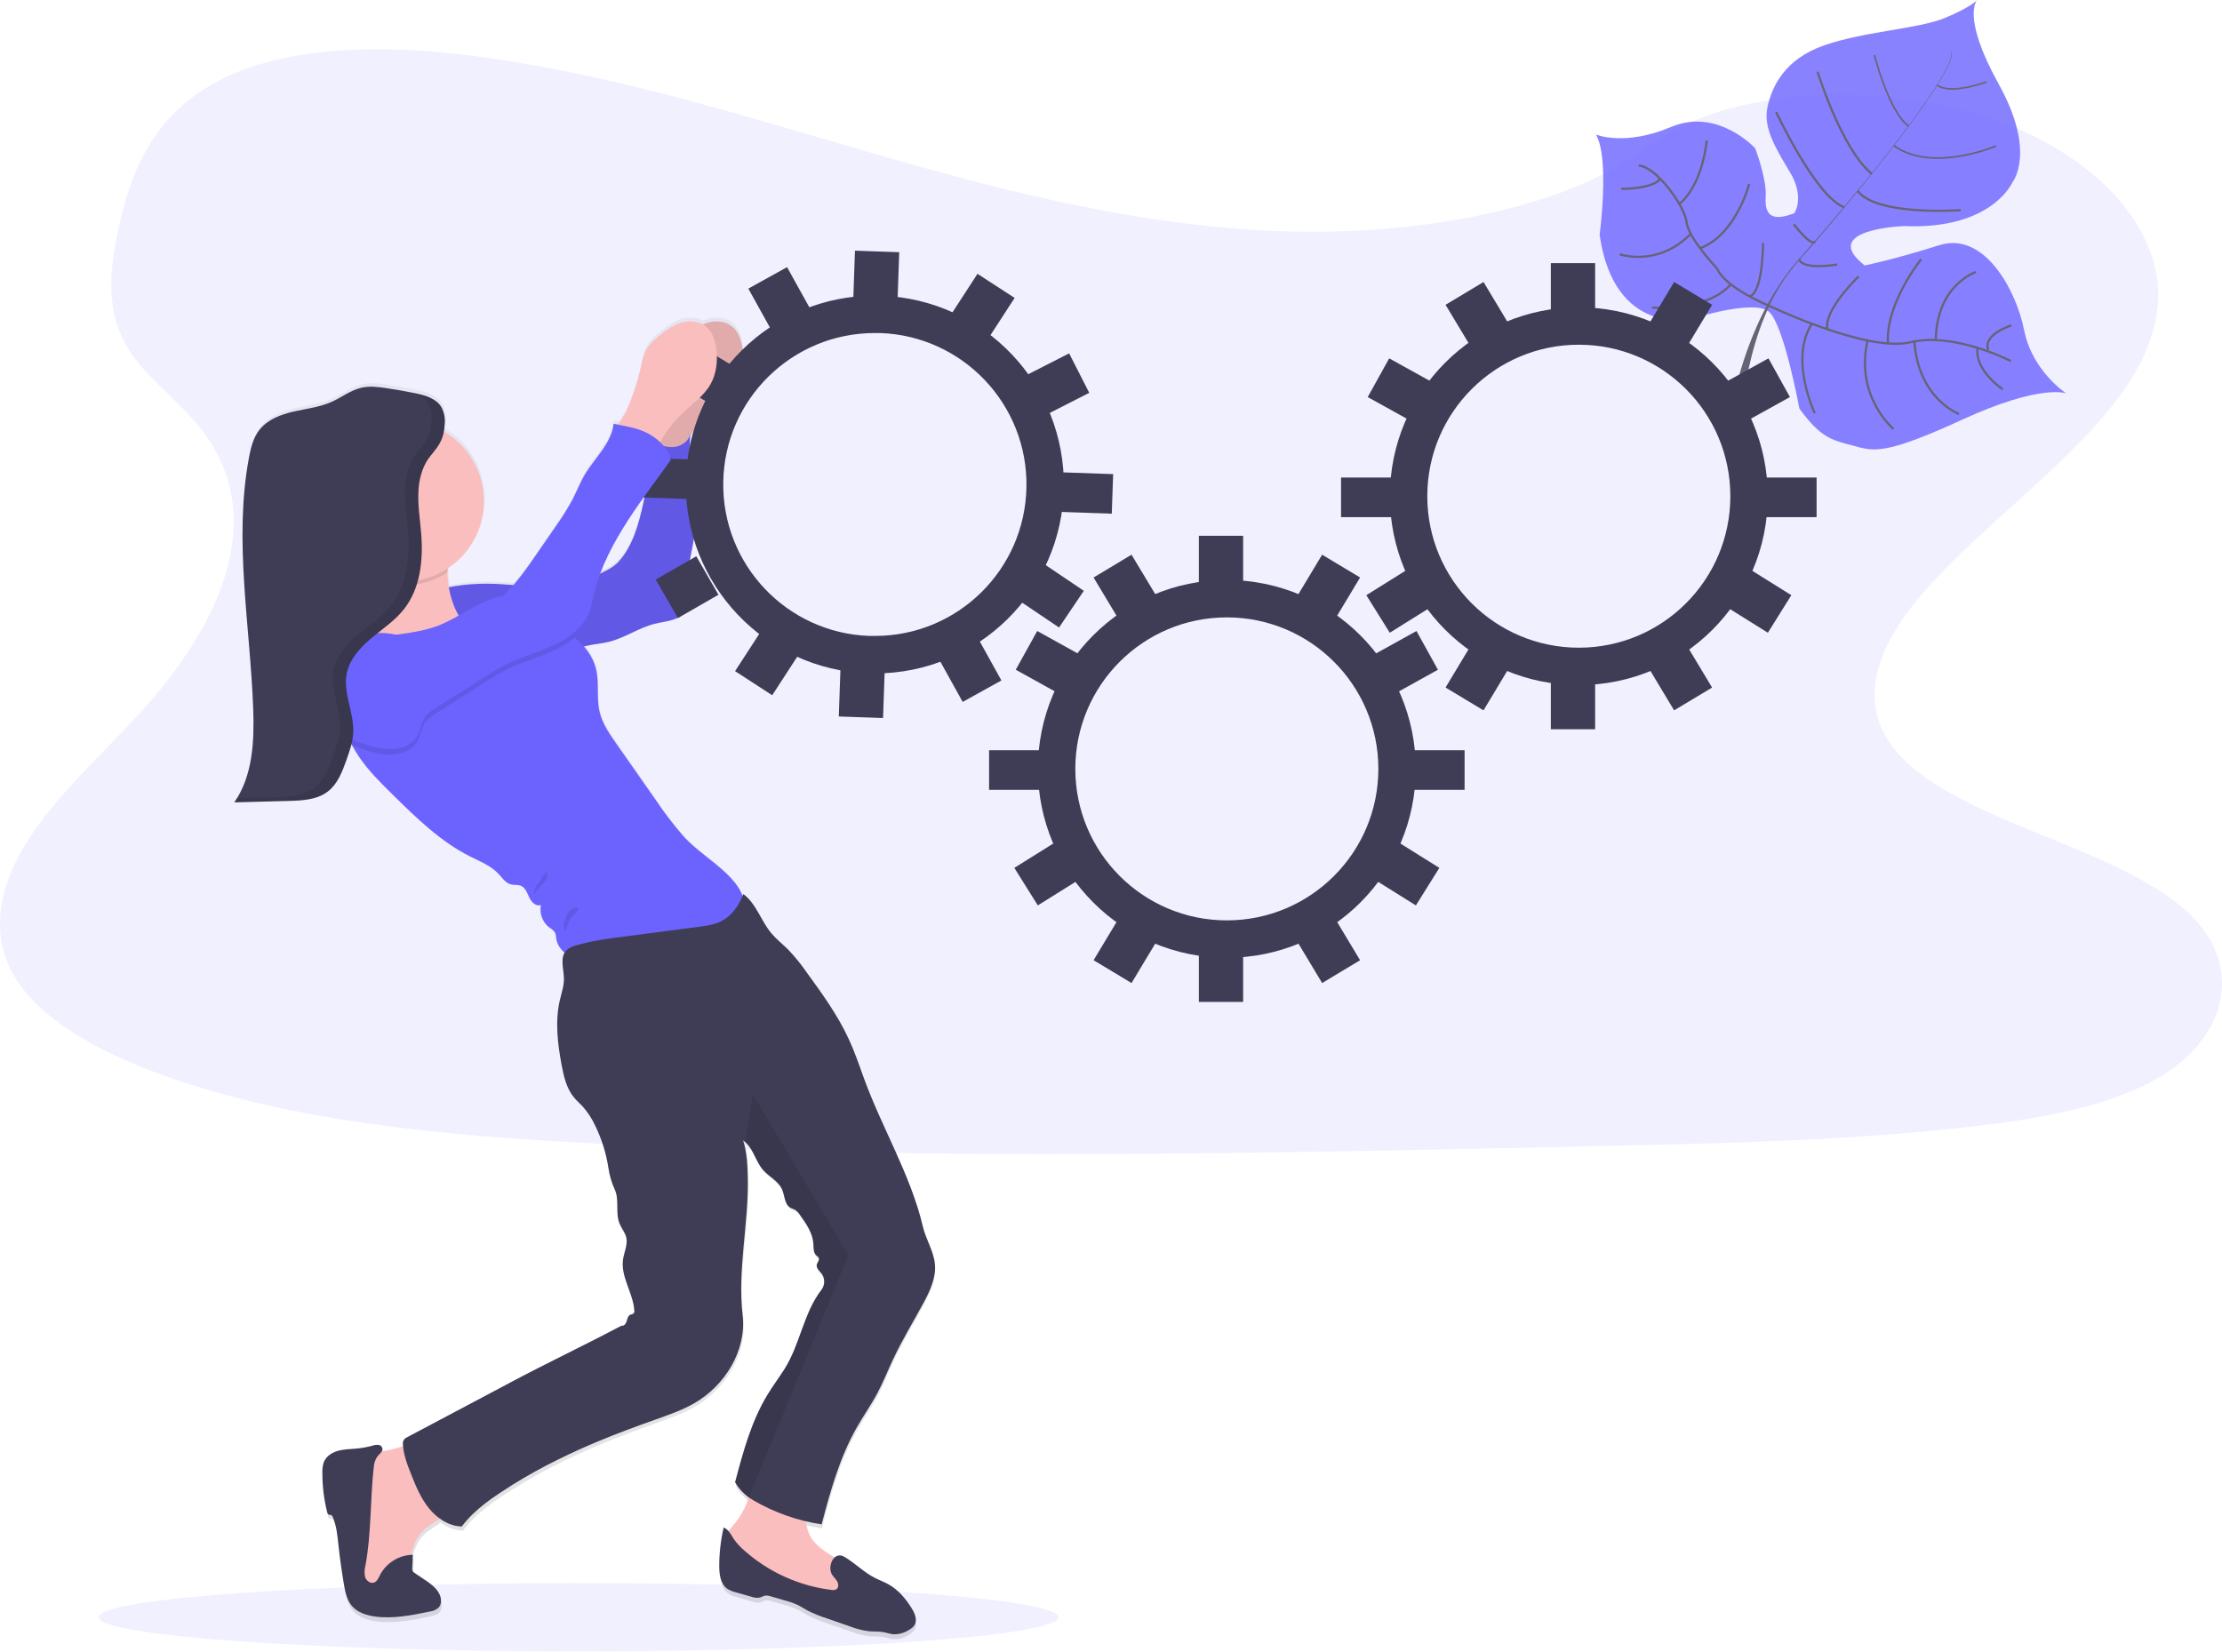
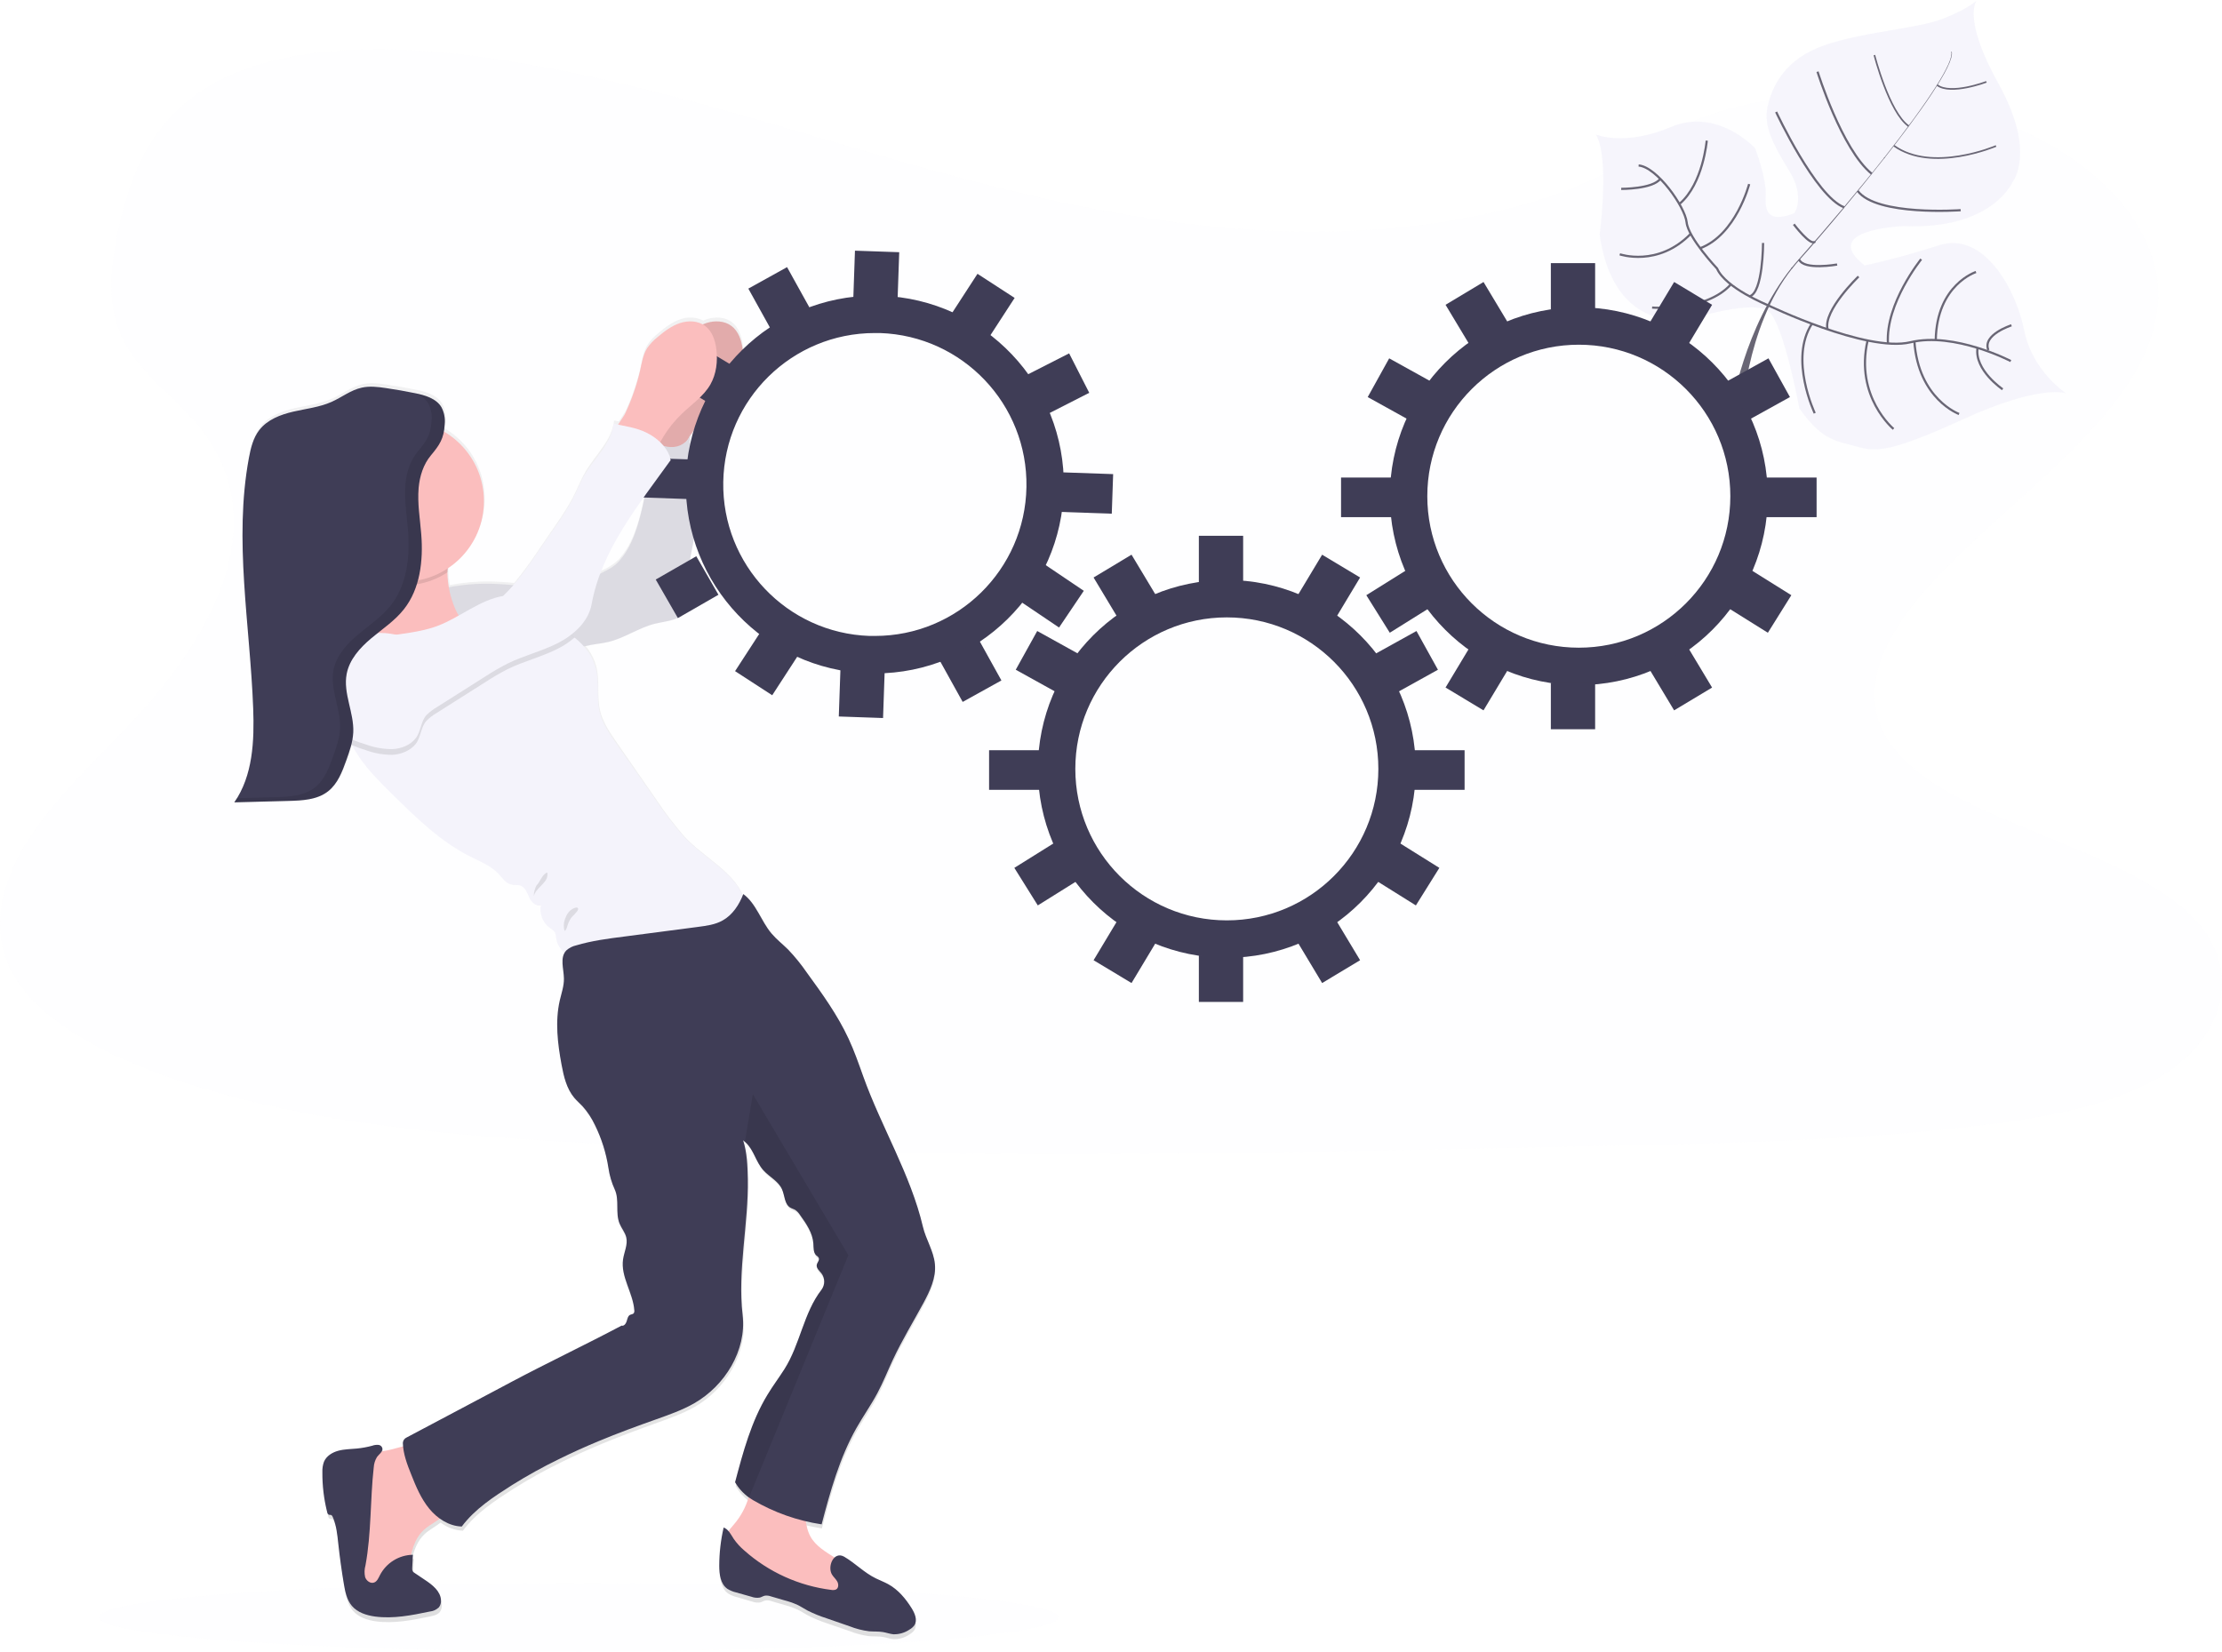
<svg xmlns="http://www.w3.org/2000/svg" id="b1d80de4-06cb-4b2d-9c4c-b14d42818646" data-name="Layer 1" width="1009.54" height="750.39" viewBox="0 0 1009.54 750.39">
  <defs>
    <linearGradient id="fd95d79a-5cd9-41a5-a6ba-ef65272c784a" x1="361.1" y1="819.7" x2="361.1" y2="219" gradientUnits="userSpaceOnUse">
      <stop offset="0" stop-color="gray" stop-opacity="0.25" />
      <stop offset="0.54" stop-color="gray" stop-opacity="0.12" />
      <stop offset="1" stop-color="gray" stop-opacity="0.1" />
    </linearGradient>
  </defs>
-   <path d="M681.78,180c-64.72-1.67-126.36-17.19-185.22-34.17S379.4,110,316.23,101c-40.63-5.79-87.1-6.61-119.83,9.58C164.89,126.14,154.71,153,149.24,178c-4.12,18.77-6.54,38.52,4.74,56.09,7.84,12.2,21.74,22.45,31.36,34.14,33.47,40.66,9.81,90.79-26.45,130.49-17,18.62-36.75,36.38-49.88,56.21s-19.2,42.53-7.71,62.76c11.38,20,38.51,35.09,67.9,45.68,59.69,21.51,130,27.66,198.61,31.15,151.83,7.72,304.46,4.37,456.69,1,56.34-1.24,112.92-2.49,168.34-9,30.78-3.59,62.55-9.3,84.9-23.07,28.36-17.48,35.39-47.08,16.38-69-31.88-36.77-120-45.91-142.31-85.37-12.26-21.72.33-45.91,18.16-66.06,38.24-43.21,102.33-81.12,105.7-130.52,2.32-33.92-28.49-67.9-76.13-83.95-49.93-16.82-119.18-14.71-156,13.14C805.59,170.4,738.93,181.44,681.78,180Z" transform="translate(-95.23 -74.8)" fill="#6c63ff" opacity="0.1" />
+   <path d="M681.78,180c-64.72-1.67-126.36-17.19-185.22-34.17S379.4,110,316.23,101c-40.63-5.79-87.1-6.61-119.83,9.58C164.89,126.14,154.71,153,149.24,178c-4.12,18.77-6.54,38.52,4.74,56.09,7.84,12.2,21.74,22.45,31.36,34.14,33.47,40.66,9.81,90.79-26.45,130.49-17,18.62-36.75,36.38-49.88,56.21s-19.2,42.53-7.71,62.76c11.38,20,38.51,35.09,67.9,45.68,59.69,21.51,130,27.66,198.61,31.15,151.83,7.72,304.46,4.37,456.69,1,56.34-1.24,112.92-2.49,168.34-9,30.78-3.59,62.55-9.3,84.9-23.07,28.36-17.48,35.39-47.08,16.38-69-31.88-36.77-120-45.91-142.31-85.37-12.26-21.72.33-45.91,18.16-66.06,38.24-43.21,102.33-81.12,105.7-130.52,2.32-33.92-28.49-67.9-76.13-83.95-49.93-16.82-119.18-14.71-156,13.14C805.59,170.4,738.93,181.44,681.78,180Z" transform="translate(-95.23 -74.8)" fill="#f4f3fb" opacity="0.1" />
  <g opacity="0.8">
-     <path d="M1034,253.58s-11.28-4.58-47.16,11.88-40.36,14.37-49.65,11.85-14.47-3.11-24.43-16.85c0,0-7-38.07-13.82-44s-35.68,3.37-35.68,3.37S828.64,227.79,822,181.5c0,0,4.68-34.88-1.7-45.59,0,0,12.88,5.55,34.12-3.41s38.24,9.66,38.24,9.66,5.36,13.87,4.8,22.13,2.83,11.38,13,7.38c0,0,5-7.08-2.07-18.78s-12.08-20.42-10.11-29.51,7.62-21.68,25.79-28S966.93,87.88,978.78,83s14.71-8.15,14.71-8.15-7.29,7.31,9.89,38.27,6.23,44.41,6.23,44.41-9.14,21.78-49.48,20c0,0-38.87,1.42-17.68,17.9,0,0,13.57-2.76,33.87-9.21s34.93,20.17,38.57,38.69S1034,253.58,1034,253.58Z" transform="translate(-95.23 -74.8)" fill="#6c63ff" />
+     <path d="M1034,253.58s-11.28-4.58-47.16,11.88-40.36,14.37-49.65,11.85-14.47-3.11-24.43-16.85c0,0-7-38.07-13.82-44s-35.68,3.37-35.68,3.37S828.64,227.79,822,181.5c0,0,4.68-34.88-1.7-45.59,0,0,12.88,5.55,34.12-3.41s38.24,9.66,38.24,9.66,5.36,13.87,4.8,22.13,2.83,11.38,13,7.38c0,0,5-7.08-2.07-18.78s-12.08-20.42-10.11-29.51,7.62-21.68,25.79-28S966.93,87.88,978.78,83s14.71-8.15,14.71-8.15-7.29,7.31,9.89,38.27,6.23,44.41,6.23,44.41-9.14,21.78-49.48,20c0,0-38.87,1.42-17.68,17.9,0,0,13.57-2.76,33.87-9.21s34.93,20.17,38.57,38.69S1034,253.58,1034,253.58Z" transform="translate(-95.23 -74.8)" fill="#f4f3fb" />
    <path d="M981.76,98.29l.21-.06c1.56,5.91-15.81,29.65-30.66,48.53l-.17-.13C972.08,120,983,102.83,981.76,98.29Z" transform="translate(-95.23 -74.8)" fill="#444053" />
    <path d="M951.44,146.24l.09.24c-11.86,15.08-26.78,33.08-38.72,46.41-1.14,1.27-2.27,2.6-3.35,4l-.35-.27c1.1-1.37,2.23-2.71,3.37-4C924.42,179.27,939.59,161.31,951.44,146.24Z" transform="translate(-95.23 -74.8)" fill="#444053" />
    <path d="M909.4,196.22l.24.4c-21.73,27.13-23.17,69.25-23.22,69.62L881.84,261C881.89,260.58,887.52,223.53,909.4,196.22Z" transform="translate(-95.23 -74.8)" fill="#444053" />
    <path d="M1008.81,238.87s-25.62-13.32-45.59-8.54-64.92-16.9-64.92-16.9-19.09-7.75-22.93-16.59c0,0-13.09-13.85-13.84-21S848,150.65,839.72,150" transform="translate(-95.23 -74.8)" fill="none" stroke="#444053" stroke-miterlimit="10" />
    <path d="M1005.1,251.69s-12.9-8.69-11.4-18.83" transform="translate(-95.23 -74.8)" fill="none" stroke="#444053" stroke-miterlimit="10" />
    <path d="M985.31,262.92s-18.46-6.7-20.31-33" transform="translate(-95.23 -74.8)" fill="none" stroke="#444053" stroke-miterlimit="10" />
    <path d="M955.53,269.72s-17.64-14.63-11.78-40.2" transform="translate(-95.23 -74.8)" fill="none" stroke="#444053" stroke-miterlimit="10" />
    <path d="M919.74,262.57s-11.74-24.63-1.29-40.65" transform="translate(-95.23 -74.8)" fill="none" stroke="#444053" stroke-miterlimit="10" />
    <path d="M1009.11,222.63s-13.35,4.24-10.48,11.26" transform="translate(-95.23 -74.8)" fill="none" stroke="#444053" stroke-miterlimit="10" />
    <path d="M993,198.41s-17.86,5.66-18.28,30.93" transform="translate(-95.23 -74.8)" fill="none" stroke="#444053" stroke-miterlimit="10" />
    <path d="M968.1,192.58S951.85,212.64,953,230.87" transform="translate(-95.23 -74.8)" fill="none" stroke="#444053" stroke-miterlimit="10" />
    <path d="M939.64,200.45s-16.15,15.43-14.09,24" transform="translate(-95.23 -74.8)" fill="none" stroke="#444053" stroke-miterlimit="10" />
    <path d="M929.9,195s-15.14,2.71-17.25-2.26" transform="translate(-95.23 -74.8)" fill="none" stroke="#444053" stroke-miterlimit="10" />
    <path d="M910.23,176.72s7.65,10.13,9.62,7.86" transform="translate(-95.23 -74.8)" fill="none" stroke="#444053" stroke-miterlimit="10" />
    <path d="M986.05,170.31s-38.16,2.77-46.79-8.73" transform="translate(-95.23 -74.8)" fill="none" stroke="#444053" stroke-miterlimit="10" />
    <path d="M902.2,125.68s17.91,38.43,30.91,43.33" transform="translate(-95.23 -74.8)" fill="none" stroke="#444053" stroke-miterlimit="10" />
    <path d="M921,107.37s11,35.35,24.62,46.39" transform="translate(-95.23 -74.8)" fill="none" stroke="#444053" stroke-miterlimit="10" />
    <path d="M1002.11,141.14s-29,12.45-46.44-.15" transform="translate(-95.23 -74.8)" fill="none" stroke="#444053" stroke-miterlimit="10" stroke-width="0.75" />
    <path d="M946.84,99.83s6.63,26,15.56,32.27" transform="translate(-95.23 -74.8)" fill="none" stroke="#444053" stroke-miterlimit="10" stroke-width="0.75" />
    <path d="M997.73,112s-16.31,6.17-22.4,1.44" transform="translate(-95.23 -74.8)" fill="none" stroke="#444053" stroke-miterlimit="10" stroke-width="0.75" />
    <path d="M896.26,185.21s0,22.65-6.17,24.26" transform="translate(-95.23 -74.8)" fill="none" stroke="#444053" stroke-miterlimit="10" />
    <path d="M845.84,214.56s24.5,2.1,35.79-10.54" transform="translate(-95.23 -74.8)" fill="none" stroke="#444053" stroke-miterlimit="10" />
    <path d="M889.94,158.45s-5.92,23-22.27,29.16" transform="translate(-95.23 -74.8)" fill="none" stroke="#444053" stroke-miterlimit="10" />
    <path d="M831.15,190.36s17.34,6,32.25-9.32" transform="translate(-95.23 -74.8)" fill="none" stroke="#444053" stroke-miterlimit="10" />
    <path d="M870.67,138.7s-1.64,19.51-12.25,28.64" transform="translate(-95.23 -74.8)" fill="none" stroke="#444053" stroke-miterlimit="10" />
    <path d="M831.81,160.63s14.39.09,17.76-4.59" transform="translate(-95.23 -74.8)" fill="none" stroke="#444053" stroke-miterlimit="10" />
  </g>
-   <ellipse cx="262.87" cy="734.89" rx="218" ry="15.5" fill="#6c63ff" opacity="0.1" />
+   <ellipse cx="262.87" cy="734.89" rx="218" ry="15.5" fill="#f4f3fb" opacity="0.1" />
  <path d="M484.39,725.3c3-5.39,6.59-10.47,9.49-15.93,2.65-5,4.72-10.3,7.11-15.44,4.09-8.8,9.13-17.12,13.72-25.68,3-5.61,5.9-11.72,5.32-18.06-.55-6-4.07-11.2-5.43-17-5.54-23.81-18.87-45.67-27-68.7-2.08-5.84-4.1-11.72-6.7-17.36-5-10.85-12-20.6-19-30.27a85.48,85.48,0,0,0-8.4-10.44c-2.51-2.51-5.33-4.72-7.61-7.44-4.7-5.6-6.9-13.66-12.78-18-.1.26-.21.51-.32.77C428.58,471,414.46,463.91,406.27,455a157.44,157.44,0,0,1-13.13-17.25l-17.83-25.77c-3.07-4.44-6.2-9-7.44-14.29-1.52-6.38-.11-13.18-1.61-19.56a24.67,24.67,0,0,0-5.45-10.36c.17-.05.35-.12.53-.16,3.4-.91,7-1.07,10.37-1.88,7.35-1.75,13.74-6.45,21.06-8.33,3.74-1,7.73-1.2,11.12-3a9.24,9.24,0,0,0,4.3-9.82c-2.37-12.55,4.25-25.27,3.13-38-.3-3.52-1.2-6.95-1.78-10.44-1.35-8.1-1.1-16.4-.62-24.62a52,52,0,0,1,8.15-10.13c4.5-4.34,9.87-8,13-13.43,2.73-4.81,3.39-10.62,2.7-16.12-.49-4-1.85-8.21-5-10.64s-7.67-2.61-11.48-1.34c-.53.17-1.05.38-1.56.6a13.11,13.11,0,0,0-10.34-.6c-3.8,1.26-7.06,3.77-10.12,6.38a23.13,23.13,0,0,0-4.72,5c-1.93,3-2.49,6.7-3.22,10.23a100,100,0,0,1-6.75,19.79c-.54,1.12-2,3.13-3.18,5.05l-2.14-.44c-.93,8.91-8.39,15.45-12.93,23.15-2.21,3.74-3.76,7.83-5.75,11.7a113.41,113.41,0,0,1-7.59,12.17q-4.05,6-8.11,11.89a169,169,0,0,1-11,14.88c-3.67-.3-7.34-.57-11-.63a89.29,89.29,0,0,0-18.31,1.63,51,51,0,0,1-.65-6.41c0-.13,0-.26,0-.39,0-.52.06-1.14.13-1.81a37,37,0,0,0-1.77-62.6,26.91,26.91,0,0,0,.38-3.4c0-.67,0-1.35,0-2,0-.34,0-.68-.07-1a13.22,13.22,0,0,0-.34-2c-.08-.32-.17-.64-.28-1a9.45,9.45,0,0,0-.83-1.8.86.86,0,0,0-.07-.1c-.13-.21-.26-.42-.41-.62s-.13-.16-.19-.24a4.78,4.78,0,0,0-.34-.42l-.25-.26c-.11-.12-.22-.24-.34-.35l-.28-.25-.35-.31-.32-.24-.36-.27-.35-.23-.36-.23c-.12-.08-.25-.15-.38-.22l-.37-.21-.4-.2-.37-.18-.44-.19-.36-.16-.48-.18-.34-.13-.52-.18-.31-.1-.57-.18-.27-.08-.62-.17-.24-.07-.65-.16-.19-.05-.72-.16-.12,0-1.06-.23q-6.57-1.35-13.22-2.33c-3.63-.54-7.35-1-10.93-.19-4.94,1.1-9.06,4.44-13.68,6.51-5.46,2.46-11.52,3.11-17.34,4.46s-11.81,3.66-15.46,8.43c-2.78,3.64-3.89,8.27-4.72,12.78-6.92,37.64.54,76.25,1.95,114.51.55,14.89-.12,30.81-8.56,43l24.58-.65c1.18,0,2.37-.07,3.57-.14s2.4-.16,3.58-.3a23.68,23.68,0,0,0,8.91-2.67,15.37,15.37,0,0,0,3.47-2.7c3.34-3.44,5.12-8.25,6.75-12.85.55-1.55,1.1-3.12,1.59-4.7.2-.66.39-1.32.56-2l.08-.32.28.13c1,1.88,2.13,3.72,3.33,5.5,4.29,6.32,9.73,11.72,15.13,17.09,10.73,10.65,21.7,21.49,35.15,28.33,4.54,2.29,9.45,4.22,12.91,8,1.7,1.83,3.17,4.18,5.58,4.81,1.5.39,3.15,0,4.58.64,2.1.88,2.87,3.41,3.84,5.49s3.16,4.2,5.24,3.25a10.51,10.51,0,0,0,3.92,10.43,7.66,7.66,0,0,1,2.54,2.28,8.29,8.29,0,0,1,.52,2.68,10.59,10.59,0,0,0,3.79,6.49c-1.95,3.23-.39,7.86-.34,11.89,0,3.38-1.11,6.64-1.87,9.93-2.21,9.65-1,19.75.8,29.48,1,5.37,2.27,10.93,5.77,15.1,1.14,1.35,2.5,2.52,3.7,3.83a35.6,35.6,0,0,1,5.65,8.61,67.5,67.5,0,0,1,6.13,19.64,35.76,35.76,0,0,0,2.9,9.9c2.19,4.78.19,10.66,2.15,15.54.89,2.19,2.53,4.06,3.06,6.35.75,3.33-1,6.66-1.47,10.05-1.14,7.94,4.59,15.31,5.11,23.31a1.84,1.84,0,0,1-.28,1.35c-.39.44-1.06.43-1.59.68-1,.48-1.27,1.83-1.59,2.95s-1.22,2.39-2.33,2.05c-16.43,8.79-33.44,16.91-49.87,25.7l-7.5,4-40.11,21.43a2.9,2.9,0,0,0-1.61,2.62c0,.48.06,1,.1,1.45-2.81.7-5.51,1.54-7.43,1.89-.79.15-1.58.3-2.36.47a2.52,2.52,0,0,0,.36-1,2,2,0,0,0-1.77-2,6.41,6.41,0,0,0-2.89.38,42.15,42.15,0,0,1-7,1.29c-2.81.27-5.67.26-8.39,1s-5.4,2.39-6.5,5a12.13,12.13,0,0,0-.72,4.72,72.25,72.25,0,0,0,2.18,18.34,1.56,1.56,0,0,0,.73,1.17c.35.14.77,0,1.12.16a1.5,1.5,0,0,1,.65.82c1.68,3.82,2.07,8.08,2.52,12.24q1,9.25,2.53,18.45c.6,3.58,1.34,7.32,3.67,10.08,2.56,3,6.61,4.33,10.52,4.86,8.25,1.11,16.58-.56,24.72-2.27,1.52-.32,3.15-.71,4.17-1.89a4.71,4.71,0,0,0,1-3.33c-.19-4.11-3.93-7-7.33-9.31L284,791.56a2,2,0,0,1-1-2.26l.3-6.07-.9,0c1-4.28,2.61-8.39,5.76-11.33,2.17-2,5-3.4,7.27-5.22a18,18,0,0,0,10.11,3.71c6-8.08,14.45-13.58,22.9-19a224,224,0,0,1,21.25-11.86q8.86-4.38,18-8.21c8.6-3.62,17.36-6.85,26.13-10,5.85-2.1,11.75-4.17,17.14-7.27,14-8.09,23.89-24.24,22-40.41-2.38-20.4,2.71-41.66,2.37-62.2-.1-6-.32-12-2.14-17.75a9.48,9.48,0,0,1,1.19,1c3.64,3.4,4.52,8.8,8,12.68,2.71,3.05,6.83,5,8.47,8.72,1.25,2.85,1.07,6.7,3.68,8.34.74.47,1.62.67,2.36,1.13a7.9,7.9,0,0,1,2.19,2.37c2.77,3.95,5.64,8.18,5.94,13,.13,1.91-.05,4.12,1.35,5.41.4.37.91.64,1.12,1.14.44,1-.72,2.06-.92,3.17-.29,1.54,1.23,2.71,2.17,4a6.29,6.29,0,0,1,0,7.41c-8.2,10.65-9.68,25-16.85,36.39-2.48,3.93-5.24,7.65-7.64,11.63-7.38,12.22-11.11,26.26-14.73,40.09a22.15,22.15,0,0,0,6.15,6.86,34,34,0,0,1-6.85,12.65,31.84,31.84,0,0,0-2.26,2.83,5.5,5.5,0,0,0-2.23-1.68,79.23,79.23,0,0,0-2,17.5c0,3.88.53,8.31,3.68,10.55a13.05,13.05,0,0,0,4.09,1.69l6.86,2a7.17,7.17,0,0,0,3.79.37c.81-.23,1.53-.73,2.36-.89a5.79,5.79,0,0,1,2.66.35l5.93,1.73a39.2,39.2,0,0,1,5.86,2.07c1.69.81,3.25,1.86,4.91,2.76a59.33,59.33,0,0,0,8.57,3.52L481.26,816a37.19,37.19,0,0,0,8.86,2.3c2.1.18,4.23,0,6.3.36,1.58.27,3.11.84,4.7,1a12.32,12.32,0,0,0,7.4-2.2,6.61,6.61,0,0,0,2.14-1.93c1.5-2.34.21-5.43-1.25-7.79-2.71-4.38-6.1-8.48-10.57-11-1.81-1-3.77-1.74-5.64-2.66-5.32-2.6-9.33-6.94-14.36-9.91a3.41,3.41,0,0,0-4.31.29c-4.18-2.71-8.7-5.36-11-9.77a22,22,0,0,1-2-6.75c2.35.56,4.72,1,7.11,1.39C472.53,754.25,476.78,738.9,484.39,725.3ZM388.32,298.81c-.2,1.13-.42,2.25-.66,3.37-2,9.39-4.86,19.91-11.4,26.9a25,25,0,0,1-7.38,4.87l-.73.36C372.86,321.73,380.36,310.07,388.32,298.81Z" transform="translate(-95.23 -74.8)" fill="url(#fd95d79a-5cd9-41a5-a6ba-ef65272c784a)" />
  <path d="M398,243.11c.74-3.49,1.3-7.15,3.23-10.16a23.21,23.21,0,0,1,4.73-5c3.06-2.59,6.33-5.08,10.14-6.34s8.29-1.09,11.49,1.33,4.55,6.59,5.05,10.57c.68,5.47,0,11.23-2.71,16-3.1,5.41-8.48,9-13,13.34a51.62,51.62,0,0,0-8.47,10.56,30.09,30.09,0,0,1-3.86,5.64,7.33,7.33,0,0,1-6.13,2.45c-1.93-.31-3.5-1.65-5-2.93-1.85-1.62-6.83-4.51-7-7.08-.12-2.08,3.77-6.8,4.72-8.75A98.52,98.52,0,0,0,398,243.11Z" transform="translate(-95.23 -74.8)" fill="#fbbebe" />
  <path d="M398,243.11c.74-3.49,1.3-7.15,3.23-10.16a23.21,23.21,0,0,1,4.73-5c3.06-2.59,6.33-5.08,10.14-6.34s8.29-1.09,11.49,1.33,4.55,6.59,5.05,10.57c.68,5.47,0,11.23-2.71,16-3.1,5.41-8.48,9-13,13.34a51.62,51.62,0,0,0-8.47,10.56,30.09,30.09,0,0,1-3.86,5.64,7.33,7.33,0,0,1-6.13,2.45c-1.93-.31-3.5-1.65-5-2.93-1.85-1.62-6.83-4.51-7-7.08-.12-2.08,3.77-6.8,4.72-8.75A98.52,98.52,0,0,0,398,243.11Z" transform="translate(-95.23 -74.8)" opacity="0.1" />
-   <path d="M293,343.06a89.71,89.71,0,0,1,24.57-3c13.83.2,28.07,3.55,41.24-.69a71.54,71.54,0,0,0,9.89-4.29c2.65-1.32,5.35-2.68,7.38-4.84,6.55-6.94,9.37-17.39,11.42-26.72s2.58-18.91,3.11-28.44c3.41,1.59,7,3.16,10.78,2.84s7.55-3.2,7.53-7c-.56,8.83-1,17.77.49,26.49.58,3.46,1.48,6.87,1.79,10.37,1.12,12.64-5.51,25.27-3.14,37.74a9.15,9.15,0,0,1-4.3,9.75c-3.4,1.83-7.4,2.06-11.14,3-7.33,1.87-13.73,6.53-21.09,8.27-3.43.81-7,1-10.38,1.87-4.86,1.28-9.27,4.06-14.22,4.94-3.71.66-7.53.21-11.28.53-3.26.27-6.46,1.13-9.73,1.21-8,.2-15.57-4.33-20.89-10.34S296.34,350.34,293,343.06Z" transform="translate(-95.23 -74.8)" fill="#6c63ff" />
+   <path d="M293,343.06a89.71,89.71,0,0,1,24.57-3c13.83.2,28.07,3.55,41.24-.69a71.54,71.54,0,0,0,9.89-4.29c2.65-1.32,5.35-2.68,7.38-4.84,6.55-6.94,9.37-17.39,11.42-26.72s2.58-18.91,3.11-28.44c3.41,1.59,7,3.16,10.78,2.84s7.55-3.2,7.53-7c-.56,8.83-1,17.77.49,26.49.58,3.46,1.48,6.87,1.79,10.37,1.12,12.64-5.51,25.27-3.14,37.74a9.15,9.15,0,0,1-4.3,9.75c-3.4,1.83-7.4,2.06-11.14,3-7.33,1.87-13.73,6.53-21.09,8.27-3.43.81-7,1-10.38,1.87-4.86,1.28-9.27,4.06-14.22,4.94-3.71.66-7.53.21-11.28.53-3.26.27-6.46,1.13-9.73,1.21-8,.2-15.57-4.33-20.89-10.34S296.34,350.34,293,343.06Z" transform="translate(-95.23 -74.8)" fill="#f4f3fb" />
  <path d="M293,343.06a89.71,89.71,0,0,1,24.57-3c13.83.2,28.07,3.55,41.24-.69a71.54,71.54,0,0,0,9.89-4.29c2.65-1.32,5.35-2.68,7.38-4.84,6.55-6.94,9.37-17.39,11.42-26.72s2.58-18.91,3.11-28.44c3.41,1.59,7,3.16,10.78,2.84s7.55-3.2,7.53-7c-.56,8.83-1,17.77.49,26.49.58,3.46,1.48,6.87,1.79,10.37,1.12,12.64-5.51,25.27-3.14,37.74a9.15,9.15,0,0,1-4.3,9.75c-3.4,1.83-7.4,2.06-11.14,3-7.33,1.87-13.73,6.53-21.09,8.27-3.43.81-7,1-10.38,1.87-4.86,1.28-9.27,4.06-14.22,4.94-3.71.66-7.53.21-11.28.53-3.26.27-6.46,1.13-9.73,1.21-8,.2-15.57-4.33-20.89-10.34S296.34,350.34,293,343.06Z" transform="translate(-95.23 -74.8)" opacity="0.1" />
  <path d="M652.63,355.35a68.84,68.84,0,1,1-68.84,68.83,68.84,68.84,0,0,1,68.84-68.83m0-17a85.84,85.84,0,1,0,85.84,85.83,85.93,85.93,0,0,0-85.84-85.83Z" transform="translate(-95.23 -74.8)" fill="#3f3d56" />
  <rect x="544.69" y="243.47" width="20.12" height="21.18" fill="#3f3d56" />
  <rect x="689.04" y="330.53" width="20.12" height="21.18" transform="translate(180.31 -386.14) rotate(31)" fill="#3f3d56" />
  <rect x="724.34" y="364.89" width="20.12" height="21.18" transform="translate(611.53 -523.68) rotate(61)" fill="#3f3d56" />
  <rect x="724.81" y="461.5" width="20.12" height="21.18" transform="translate(1429.42 24.26) rotate(122)" fill="#3f3d56" />
  <rect x="560.79" y="364.89" width="20.12" height="21.18" transform="translate(1080.79 -16.57) rotate(119)" fill="#3f3d56" />
  <rect x="560.33" y="461.5" width="20.12" height="21.18" transform="translate(573.26 -336.6) rotate(58)" fill="#3f3d56" />
  <rect x="596.1" y="330.53" width="20.12" height="21.18" transform="translate(1206.2 246.52) rotate(149)" fill="#3f3d56" />
  <rect x="544.69" y="434.11" width="20.12" height="21.18" fill="#3f3d56" />
  <rect x="689.04" y="496.66" width="20.12" height="21.18" transform="translate(-256.63 357.71) rotate(-31)" fill="#3f3d56" />
  <rect x="596.1" y="496.66" width="20.12" height="21.18" transform="translate(769.26 1179.44) rotate(-149)" fill="#3f3d56" />
  <rect x="449.38" y="340.91" width="24.36" height="18" fill="#3f3d56" />
  <rect x="736.3" y="415.71" width="24.36" height="18" transform="translate(1401.72 774.62) rotate(-180)" fill="#3f3d56" />
  <path d="M812.55,231.44a68.84,68.84,0,1,1-68.84,68.83,68.84,68.84,0,0,1,68.84-68.83m0-17a85.84,85.84,0,1,0,85.84,85.83,85.93,85.93,0,0,0-85.84-85.83Z" transform="translate(-95.23 -74.8)" fill="#3f3d56" />
  <rect x="704.61" y="119.57" width="20.12" height="21.18" fill="#3f3d56" />
  <rect x="848.96" y="206.62" width="20.12" height="21.18" transform="translate(139.34 -486.21) rotate(31)" fill="#3f3d56" />
  <rect x="884.26" y="240.98" width="20.12" height="21.18" transform="translate(585.55 -727.39) rotate(61)" fill="#3f3d56" />
  <rect x="884.73" y="337.59" width="20.12" height="21.18" transform="translate(1569 -300.93) rotate(122)" fill="#3f3d56" />
  <rect x="720.71" y="240.98" width="20.12" height="21.18" transform="translate(1209.86 -340.41) rotate(119)" fill="#3f3d56" />
  <rect x="720.25" y="337.59" width="20.12" height="21.18" transform="translate(543.35 -530.46) rotate(58)" fill="#3f3d56" />
  <rect x="756.02" y="206.62" width="20.12" height="21.18" transform="translate(1439.38 -65.97) rotate(149)" fill="#3f3d56" />
  <rect x="704.61" y="310.2" width="20.12" height="21.18" fill="#3f3d56" />
  <rect x="848.96" y="372.75" width="20.12" height="21.18" transform="translate(-169.97 422.38) rotate(-31)" fill="#3f3d56" />
  <rect x="756.02" y="372.75" width="20.12" height="21.18" transform="translate(1130.07 1031.68) rotate(-149)" fill="#3f3d56" />
  <rect x="609.29" y="217" width="24.36" height="18" fill="#3f3d56" />
  <rect x="896.21" y="291.8" width="24.36" height="18" transform="translate(1721.56 526.8) rotate(-180)" fill="#3f3d56" />
  <path d="M492.67,226.14c.81,0,1.62,0,2.43,0a68.84,68.84,0,0,1-2.34,137.64c-.81,0-1.62,0-2.44,0a68.84,68.84,0,0,1,2.35-137.64m0-17h0a85.84,85.84,0,0,0-2.94,171.63c1,0,2,.05,3,.05a85.84,85.84,0,0,0,2.93-171.63c-1,0-2-.05-3-.05Z" transform="translate(-95.23 -74.8)" fill="#3f3d56" />
  <rect x="483.31" y="189.04" width="20.12" height="21.18" transform="translate(-88.01 -91.8) rotate(1.99)" fill="#3f3d56" />
  <rect x="531.97" y="202.99" width="20.12" height="21.18" transform="translate(108.44 -335.49) rotate(32.99)" fill="#3f3d56" />
  <rect x="566.07" y="238.55" width="20.12" height="21.18" transform="translate(441.2 -452.09) rotate(62.99)" fill="#3f3d56" />
  <rect x="563.18" y="335.12" width="20.12" height="21.18" transform="translate(1085.12 -11.13) rotate(123.99)" fill="#3f3d56" />
  <rect x="402.62" y="232.88" width="20.12" height="21.18" transform="translate(738.64 -59.76) rotate(120.99)" fill="#3f3d56" />
  <rect x="398.8" y="329.42" width="20.12" height="21.18" transform="matrix(0.5, 0.87, -0.87, 0.5, 403.55, -258.9)" fill="#3f3d56" />
  <rect x="439.09" y="199.76" width="20.12" height="21.18" transform="translate(848.74 101.67) rotate(150.99)" fill="#3f3d56" />
  <rect x="476.7" y="379.55" width="20.12" height="21.18" transform="translate(-81.4 -91.46) rotate(1.99)" fill="#3f3d56" />
  <rect x="526.21" y="369.02" width="20.12" height="21.18" transform="translate(-212.04 232.91) rotate(-29.01)" fill="#3f3d56" />
  <rect x="433.33" y="365.79" width="20.12" height="21.18" transform="translate(515.14 858.69) rotate(-147.01)" fill="#3f3d56" />
  <rect x="384.73" y="283.18" width="24.36" height="18" transform="translate(-84.85 -88.4) rotate(1.99)" fill="#3f3d56" />
  <rect x="576.3" y="289.83" width="24.36" height="18" transform="translate(1071.01 543.1) rotate(-178.01)" fill="#3f3d56" />
  <path d="M271,733.91a20.66,20.66,0,0,0-7.09,2.21c-3,1.83-4.85,5.06-6.17,8.32-3.31,8.18-4,17.16-4.14,26-.12,7.12.12,14.41,2.67,21.05A13.3,13.3,0,0,0,259.8,797a12.56,12.56,0,0,0,4.83,2.34c3.8,1,8.21,1,11.32-1.4,3.46-2.71,4.33-7.48,5.06-11.81,1-5.84,2.39-12,6.73-16.07,3.22-3,7.83-4.5,10.17-8.22,2.79-4.42,1.32-10.19-.46-15.11-1.55-4.26-3.82-12.91-8.28-15.09S275.64,733.07,271,733.91Z" transform="translate(-95.23 -74.8)" fill="#fbbebe" />
  <path d="M435.47,754.86a33.45,33.45,0,0,1-7,12.91c-2,2.28-4.45,5.05-3.4,7.88a7.05,7.05,0,0,0,1.86,2.49c14.66,14.35,35.17,21.33,55.52,23.87a1.91,1.91,0,0,0,1,0c.6-.27.74-1,.82-1.67a21.13,21.13,0,0,0,0-6.4c-1-5-5.35-8.47-9.61-11.21s-8.92-5.4-11.3-9.87c-3-5.56-1.71-12.8-5.24-18-2.86-4.23-8.17-6-13.21-6.83-1.75-.27-5.47-2.19-7-1.3C436.35,747.63,436,753.12,435.47,754.86Z" transform="translate(-95.23 -74.8)" fill="#fbbebe" />
  <path d="M269,733.39a2,2,0,0,0-1.77-2,6.4,6.4,0,0,0-2.89.37,42.25,42.25,0,0,1-7,1.28c-2.81.27-5.68.26-8.41,1s-5.4,2.37-6.51,5a12.39,12.39,0,0,0-.72,4.69,71.64,71.64,0,0,0,2.18,18.21,1.58,1.58,0,0,0,.74,1.17c.35.14.77,0,1.12.16a1.48,1.48,0,0,1,.65.81c1.69,3.8,2.08,8,2.53,12.16q1,9.19,2.53,18.32c.6,3.55,1.34,7.28,3.68,10,2.56,3,6.62,4.29,10.53,4.82,8.26,1.1,16.6-.56,24.76-2.26a7.22,7.22,0,0,0,4.17-1.87,4.66,4.66,0,0,0,1-3.31c-.19-4.08-3.94-7-7.34-9.24l-4.68-3.15a2.43,2.43,0,0,1-.82-.74,2.64,2.64,0,0,1-.23-1.5l.3-6a17.18,17.18,0,0,0-15,9.31c-.65,1.29-1.26,2.8-2.61,3.3-1.67.63-3.53-.78-4.09-2.47a10.76,10.76,0,0,1,.15-5.28c2.74-14.68,2.1-29.77,3.77-44.61a10.16,10.16,0,0,1,1.49-4.7C267.34,735.74,268.85,734.76,269,733.39Z" transform="translate(-95.23 -74.8)" fill="#3f3d56" />
  <path d="M473.24,790.31c.69,1.14,1.76,2,2.4,3.18s.63,2.9-.52,3.57a3.52,3.52,0,0,1-2.16.22,73.1,73.1,0,0,1-39.53-17.88,27.71,27.71,0,0,1-4.84-5.31c-1.29-2-2.38-4.35-4.58-5.17a78.17,78.17,0,0,0-2,17.38c0,3.85.53,8.25,3.68,10.48a13.17,13.17,0,0,0,4.1,1.67l6.87,1.94a7.31,7.31,0,0,0,3.8.37c.81-.22,1.53-.73,2.36-.88a5.84,5.84,0,0,1,2.67.34l5.93,1.73a39.24,39.24,0,0,1,5.87,2c1.69.8,3.26,1.85,4.91,2.74a58.76,58.76,0,0,0,8.59,3.49l10.44,3.62a36.83,36.83,0,0,0,8.88,2.28c2.1.18,4.23,0,6.31.36,1.58.27,3.11.84,4.71,1a12.45,12.45,0,0,0,7.4-2.19,6.69,6.69,0,0,0,2.15-1.91c1.5-2.33.21-5.4-1.26-7.75-2.71-4.34-6.1-8.41-10.58-10.89-1.82-1-3.78-1.74-5.65-2.65-5.32-2.58-9.35-6.89-14.38-9.84C474.06,779.45,471,786.64,473.24,790.31Z" transform="translate(-95.23 -74.8)" fill="#3f3d56" />
  <path d="M326.61,370a43.25,43.25,0,0,1-18.46,7.18,74.46,74.46,0,0,1-10.45.56,265.8,265.8,0,0,1-43.46-3.63c5.72-6.3,11.5-13,13.66-21.26a34.92,34.92,0,0,0,.65-13.32,99.7,99.7,0,0,0-4.06-16.77,116.2,116.2,0,0,0,18.37-.47c3.48-.35,12-3.52,15-1.12,2.81,2.23.69,10.12.64,13.76,0,.13,0,.26,0,.39a44.28,44.28,0,0,0,3.51,16.06C306.41,361.22,315.82,369.3,326.61,370Z" transform="translate(-95.23 -74.8)" fill="#fbbebe" />
  <path d="M298.54,334.88a36.68,36.68,0,0,1-30,4.6,99.7,99.7,0,0,0-4.06-16.77,116.2,116.2,0,0,0,18.37-.47c3.48-.35,12-3.52,15-1.12C300.71,323.35,298.59,331.24,298.54,334.88Z" transform="translate(-95.23 -74.8)" opacity="0.1" />
  <circle cx="183.27" cy="227.74" r="36.6" fill="#fbbebe" />
-   <path d="M433.79,487.74a17,17,0,0,1-8.25,14.69,32.6,32.6,0,0,1-9,3.15c-16.74,4-33.89,7.29-51.08,6.31-3.72-.21-7.5-.65-10.84-2.28s-6.19-4.68-6.69-8.36a7.92,7.92,0,0,0-.53-2.66,7.5,7.5,0,0,0-2.54-2.26A10.41,10.41,0,0,1,341,486c-2.09.93-4.27-1.17-5.25-3.24s-1.75-4.57-3.85-5.44c-1.43-.61-3.08-.25-4.59-.64-2.41-.62-3.88-3-5.58-4.78-3.47-3.71-8.39-5.63-12.93-7.91-13.47-6.79-24.45-17.55-35.2-28.13-5.41-5.33-10.86-10.7-15.15-17-1.21-1.77-2.3-3.59-3.33-5.46a153.52,153.52,0,0,1-8.44-19.31c-1.36-3.54-2.74-7.28-2.18-11,.05-.34.12-.68.2-1a21.05,21.05,0,0,1,3.32-6.71c3.72-5.47,8.6-10.65,15-12.33s12.79.35,19.29,1.73a49.15,49.15,0,0,0,6.55,1c6.89.49,13.71-1.36,20.37-3.2l7.26-2c3.64-1,5.46-5.4,9.14-6.17a12.83,12.83,0,0,1,4.93.25c7.47,1.42,15,3.25,21.57,7.05a35.54,35.54,0,0,1,4.19,2.85c4.68,3.7,8.38,8.63,9.74,14.39,1.5,6.33.09,13.09,1.61,19.42,1.24,5.23,4.38,9.79,7.46,14.2L393,438.09a158.57,158.57,0,0,0,13.15,17.14C415.73,465.66,433.55,473.55,433.79,487.74Z" transform="translate(-95.23 -74.8)" fill="#6c63ff" />
+   <path d="M433.79,487.74a17,17,0,0,1-8.25,14.69,32.6,32.6,0,0,1-9,3.15c-16.74,4-33.89,7.29-51.08,6.31-3.72-.21-7.5-.65-10.84-2.28s-6.19-4.68-6.69-8.36a7.92,7.92,0,0,0-.53-2.66,7.5,7.5,0,0,0-2.54-2.26A10.41,10.41,0,0,1,341,486c-2.09.93-4.27-1.17-5.25-3.24s-1.75-4.57-3.85-5.44c-1.43-.61-3.08-.25-4.59-.64-2.41-.62-3.88-3-5.58-4.78-3.47-3.71-8.39-5.63-12.93-7.91-13.47-6.79-24.45-17.55-35.2-28.13-5.41-5.33-10.86-10.7-15.15-17-1.21-1.77-2.3-3.59-3.33-5.46a153.52,153.52,0,0,1-8.44-19.31c-1.36-3.54-2.74-7.28-2.18-11,.05-.34.12-.68.2-1a21.05,21.05,0,0,1,3.32-6.71c3.72-5.47,8.6-10.65,15-12.33s12.79.35,19.29,1.73a49.15,49.15,0,0,0,6.55,1c6.89.49,13.71-1.36,20.37-3.2l7.26-2c3.64-1,5.46-5.4,9.14-6.17a12.83,12.83,0,0,1,4.93.25c7.47,1.42,15,3.25,21.57,7.05a35.54,35.54,0,0,1,4.19,2.85c4.68,3.7,8.38,8.63,9.74,14.39,1.5,6.33.09,13.09,1.61,19.42,1.24,5.23,4.38,9.79,7.46,14.2L393,438.09a158.57,158.57,0,0,0,13.15,17.14C415.73,465.66,433.55,473.55,433.79,487.74Z" transform="translate(-95.23 -74.8)" fill="#f4f3fb" />
  <path d="M386.07,243.11c.74-3.49,1.29-7.15,3.22-10.16a23.21,23.21,0,0,1,4.73-5c3.07-2.59,6.33-5.08,10.14-6.34s8.29-1.09,11.49,1.33,4.55,6.59,5.05,10.57c.68,5.47,0,11.23-2.71,16-3.1,5.41-8.48,9-13,13.34a52,52,0,0,0-8.47,10.56,30.09,30.09,0,0,1-3.86,5.64,7.33,7.33,0,0,1-6.13,2.45c-1.92-.31-3.5-1.65-5-2.93-1.85-1.62-6.84-4.51-7-7.08-.12-2.08,3.77-6.8,4.72-8.75A99.19,99.19,0,0,0,386.07,243.11Z" transform="translate(-95.23 -74.8)" fill="#fbbebe" />
  <path d="M514.7,667.07c-4.6,8.49-9.64,16.76-13.74,25.5-2.39,5.11-4.46,10.37-7.12,15.34-2.9,5.42-6.47,10.46-9.5,15.82-7.63,13.51-11.88,28.75-15.81,43.76a87.17,87.17,0,0,1-31.16-11c-.65-.38-1.27-.78-1.87-1.21a22.24,22.24,0,0,1-6.29-6.93c3.63-13.73,7.36-27.69,14.75-39.82,2.41-4,5.17-7.65,7.65-11.55,7.19-11.3,8.67-25.56,16.88-36.14a6.21,6.21,0,0,0,0-7.36c-.95-1.23-2.46-2.4-2.18-3.92.21-1.11,1.37-2.11.92-3.15-.21-.5-.72-.77-1.12-1.13-1.4-1.29-1.22-3.49-1.34-5.38-.31-4.79-3.18-9-6-12.91a8,8,0,0,0-2.19-2.36c-.74-.45-1.62-.65-2.36-1.11-2.62-1.64-2.43-5.46-3.69-8.29-1.64-3.73-5.77-5.63-8.48-8.66-3.45-3.85-4.33-9.22-8-12.59a10,10,0,0,0-1.19-1c1.82,5.65,2,11.68,2.13,17.63.35,20.39-4.75,41.5-2.36,61.76,1.88,16.07-8,32.11-22.05,40.14-5.4,3.08-11.3,5.14-17.16,7.23-8.79,3.11-17.55,6.32-26.17,9.92q-9.14,3.78-18,8.15a227.43,227.43,0,0,0-21.29,11.78c-8.46,5.38-16.92,10.85-22.93,18.88-5.81-.16-11.13-3.65-14.81-8.15s-6-10-8.11-15.36c-1.87-4.65-3.71-9.45-3.85-14.46A2.86,2.86,0,0,1,280,728l40.17-21.29,7.51-4c16.45-8.73,33.49-16.8,49.94-25.52,1.11.33,2-.93,2.33-2s.56-2.45,1.6-2.93c.52-.25,1.2-.24,1.59-.68a1.9,1.9,0,0,0,.28-1.33c-.53-8-6.27-15.27-5.12-23.16.49-3.36,2.22-6.67,1.47-10-.53-2.29-2.17-4.14-3.06-6.31-2-4.85,0-10.69-2.16-15.44a35.7,35.7,0,0,1-2.9-9.84,66.83,66.83,0,0,0-6.14-19.5,35.55,35.55,0,0,0-5.65-8.55c-1.21-1.3-2.57-2.46-3.72-3.81-3.49-4.14-4.78-9.66-5.77-15-1.8-9.67-3-19.7-.8-29.28.76-3.27,1.92-6.51,1.87-9.86-.05-4.43-2-9.6,1.08-12.8a9.94,9.94,0,0,1,4.5-2.31c7.08-2.11,14.45-3.07,21.78-4L412.35,496c3.84-.51,7.77-1,11.16-2.91,4.55-2.51,7.57-7.16,9.42-12,5.89,4.3,8.09,12.31,12.79,17.86,2.29,2.71,5.12,4.9,7.63,7.39a85.62,85.62,0,0,1,8.41,10.37c7,9.61,14,19.29,19,30.07,2.61,5.6,4.63,11.44,6.71,17.25,8.19,22.87,21.54,44.58,27.08,68.22,1.36,5.78,4.89,11,5.44,16.91C520.61,655.43,517.71,661.49,514.7,667.07Z" transform="translate(-95.23 -74.8)" fill="#3f3d56" />
  <path d="M339,477.13a10.3,10.3,0,0,0-1.24,4.95c.75-3.7,5.84-5.75,6.17-9.41.15-1.69-.16-1.61-1.2-.72C341.15,473.32,340.46,475.68,339,477.13Z" transform="translate(-95.23 -74.8)" opacity="0.1" />
  <path d="M354.51,488.37a7.63,7.63,0,0,0-2.32,3.43,8.7,8.7,0,0,0-.47,6c.75-.35,1-1.27,1.23-2.07a14.44,14.44,0,0,1,1.59-3.54c.6-1,3.37-3.23,3.36-4.28C357.87,486.3,355.25,487.8,354.51,488.37Z" transform="translate(-95.23 -74.8)" opacity="0.1" />
  <path d="M356.3,364.49a37.74,37.74,0,0,1-7.72,5.14c-7.25,3.67-15.28,5.61-22.58,9.17a111.8,111.8,0,0,0-10.48,6.11l-21.7,13.75a23.27,23.27,0,0,0-4.78,3.63c-2.61,2.78-2.6,7.67-5,10.65s-6.54,4.66-10.53,4.86a34.21,34.21,0,0,1-11.73-2,60.9,60.9,0,0,1-6.7-2.44,31.57,31.57,0,0,1-6.44-3.68c-3.87-2.92-7-7.17-7.58-12a23.7,23.7,0,0,1,1.29-9.78,37.53,37.53,0,0,1,2.31-5.93,23.86,23.86,0,0,1,1.84-3.12c5-7.06,13.77-10.37,22.26-12,4.46-.87,9-1.4,13.51-2.16a49.15,49.15,0,0,0,6.55,1c6.89.49,13.71-1.36,20.37-3.2l7.26-2c3.64-1,5.46-5.4,9.14-6.17a12.83,12.83,0,0,1,4.93.25c7.47,1.42,15,3.25,21.57,7.05A35.54,35.54,0,0,1,356.3,364.49Z" transform="translate(-95.23 -74.8)" opacity="0.1" />
-   <path d="M374,267.35c-.93,8.85-8.4,15.35-13,23-2.21,3.71-3.76,7.78-5.75,11.62a115.18,115.18,0,0,1-7.6,12.1l-8.13,11.8c-4.78,6.94-9.61,13.94-15.72,19.75-10.65,1.81-19.58,9.72-29.68,13.56-8.08,3.07-16.89,3.49-25.37,5.14s-17.27,5-22.25,12a31.41,31.41,0,0,0-4.16,9,23.32,23.32,0,0,0-1.28,9.77c.61,4.82,3.7,9.06,7.57,12s8.5,4.68,13.14,6.12a34.45,34.45,0,0,0,11.73,2c4-.2,8.06-1.74,10.54-4.86s2.36-7.87,5-10.65a23.34,23.34,0,0,1,4.79-3.63l21.7-13.75A111.8,111.8,0,0,1,326,376.25c7.3-3.57,15.33-5.5,22.58-9.17s14-9.73,15.45-17.73c4.42-24.58,21.43-45.3,36-65.6-.48-.1-.33-1.19-.51-1.65-1.86-4.82-6-8.45-10.66-10.74S379,268.43,374,267.35Z" transform="translate(-95.23 -74.8)" fill="#6c63ff" />
+   <path d="M374,267.35c-.93,8.85-8.4,15.35-13,23-2.21,3.71-3.76,7.78-5.75,11.62a115.18,115.18,0,0,1-7.6,12.1l-8.13,11.8c-4.78,6.94-9.61,13.94-15.72,19.75-10.65,1.81-19.58,9.72-29.68,13.56-8.08,3.07-16.89,3.49-25.37,5.14s-17.27,5-22.25,12a31.41,31.41,0,0,0-4.16,9,23.32,23.32,0,0,0-1.28,9.77c.61,4.82,3.7,9.06,7.57,12s8.5,4.68,13.14,6.12a34.45,34.45,0,0,0,11.73,2c4-.2,8.06-1.74,10.54-4.86s2.36-7.87,5-10.65a23.34,23.34,0,0,1,4.79-3.63l21.7-13.75A111.8,111.8,0,0,1,326,376.25c7.3-3.57,15.33-5.5,22.58-9.17s14-9.73,15.45-17.73c4.42-24.58,21.43-45.3,36-65.6-.48-.1-.33-1.19-.51-1.65-1.86-4.82-6-8.45-10.66-10.74S379,268.43,374,267.35Z" transform="translate(-95.23 -74.8)" fill="#f4f3fb" />
  <path d="M297.28,267.53a13.56,13.56,0,0,0-1.51-7.72c-2.41-4-7.46-5.41-12-6.35q-6.59-1.35-13.24-2.32c-3.64-.53-7.37-1-10.95-.18-5,1.09-9.07,4.4-13.7,6.46-5.47,2.44-11.53,3.08-17.37,4.43s-11.82,3.64-15.48,8.38c-2.78,3.6-3.89,8.2-4.72,12.68-6.93,37.39.53,75.74,1.95,113.74.55,14.79-.12,30.6-8.57,42.75l24.61-.65c6.3-.16,13.07-.49,18-4.38,4.36-3.42,6.42-8.93,8.29-14.15,1.47-4.11,2.95-8.3,3.14-12.66.39-8.93-4.68-17.7-3-26.49,1.23-6.56,6-11.86,11.11-16.17s10.79-8,14.92-13.28c7.38-9.33,8.79-22.08,7.87-33.93-.55-7.05-1.81-14.1-1.2-21.15.46-5.27,2.13-10.71,5.58-14.82C294.89,277.06,296.94,274.14,297.28,267.53Z" transform="translate(-95.23 -74.8)" fill="#3f3d56" />
  <path d="M295.77,259.81c-2.37-3.94-7.29-5.36-11.8-6.3a11.63,11.63,0,0,1,5.84,4.6,13.48,13.48,0,0,1,1.51,7.72c-.34,6.6-2.39,9.52-6.31,14.19-3.45,4.11-5.12,9.54-5.58,14.82-.61,7.05.65,14.1,1.2,21.15.92,11.85-.49,24.6-7.86,33.93-4.14,5.24-9.82,9-14.92,13.28s-9.89,9.61-11.12,16.17c-1.65,8.79,3.42,17.56,3,26.49-.19,4.36-1.68,8.55-3.15,12.66-1.86,5.22-3.93,10.72-8.29,14.14-5,3.89-11.73,4.23-18,4.39l-17.43.46c-.39.64-.79,1.28-1.22,1.89l24.61-.65c6.3-.16,13.07-.49,18-4.38,4.36-3.42,6.42-8.93,8.29-14.15,1.47-4.11,2.95-8.3,3.14-12.66.39-8.93-4.68-17.7-3-26.49,1.23-6.56,6-11.86,11.11-16.17s10.79-8,14.92-13.28c7.38-9.33,8.79-22.08,7.87-33.93-.55-7.05-1.81-14.1-1.2-21.15.46-5.27,2.13-10.71,5.58-14.82,3.92-4.66,6-7.58,6.31-14.19A13.56,13.56,0,0,0,295.77,259.81Z" transform="translate(-95.23 -74.8)" opacity="0.1" />
  <path d="M480.67,645.18,435.5,755.33a22.24,22.24,0,0,1-6.29-6.93c3.63-13.73,7.36-27.69,14.75-39.82,2.41-4,5.17-7.65,7.65-11.55,7.19-11.3,8.67-25.56,16.88-36.14a6.21,6.21,0,0,0,0-7.36c-.95-1.23-2.46-2.4-2.18-3.92.21-1.11,1.37-2.11.92-3.15-.21-.5-.72-.77-1.12-1.13-1.4-1.29-1.22-3.49-1.34-5.38-.31-4.79-3.18-9-6-12.91a8,8,0,0,0-2.19-2.36c-.74-.45-1.62-.65-2.36-1.11-2.62-1.64-2.43-5.46-3.69-8.29-1.64-3.73-5.77-5.63-8.48-8.66-3.45-3.85-4.33-9.22-8-12.59l-.31-.78L437.26,572Z" transform="translate(-95.23 -74.8)" opacity="0.1" />
</svg>
